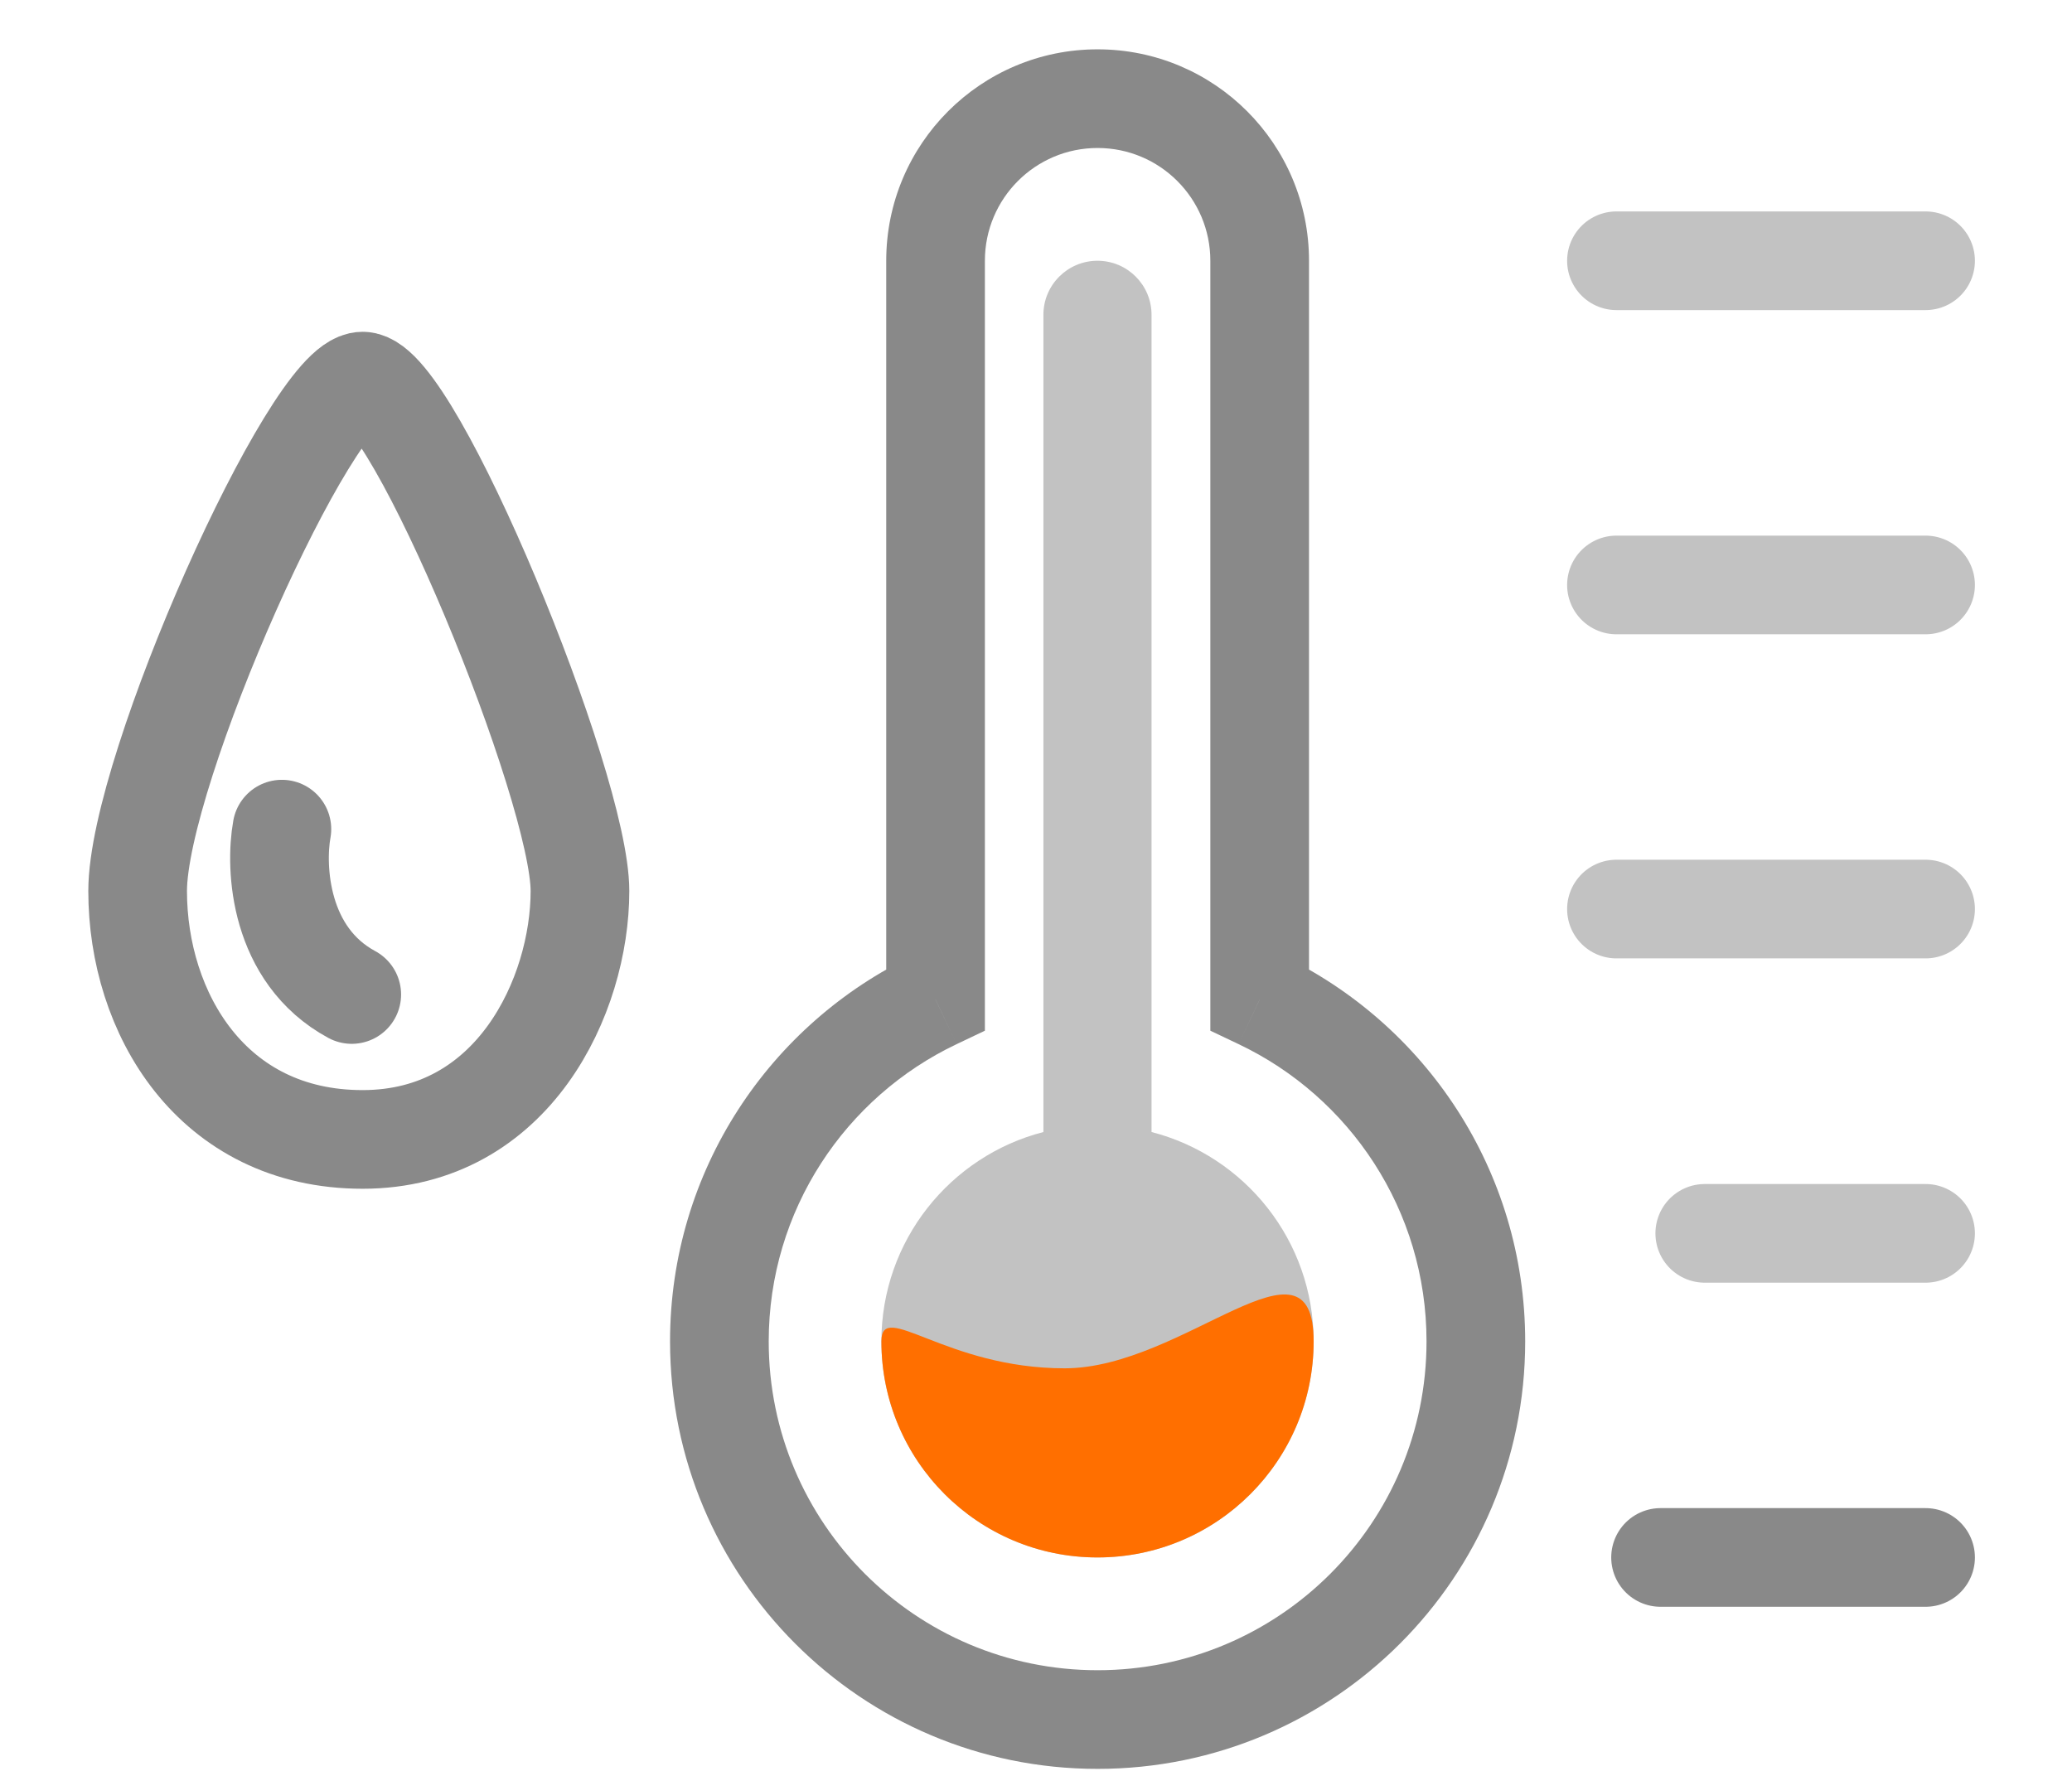
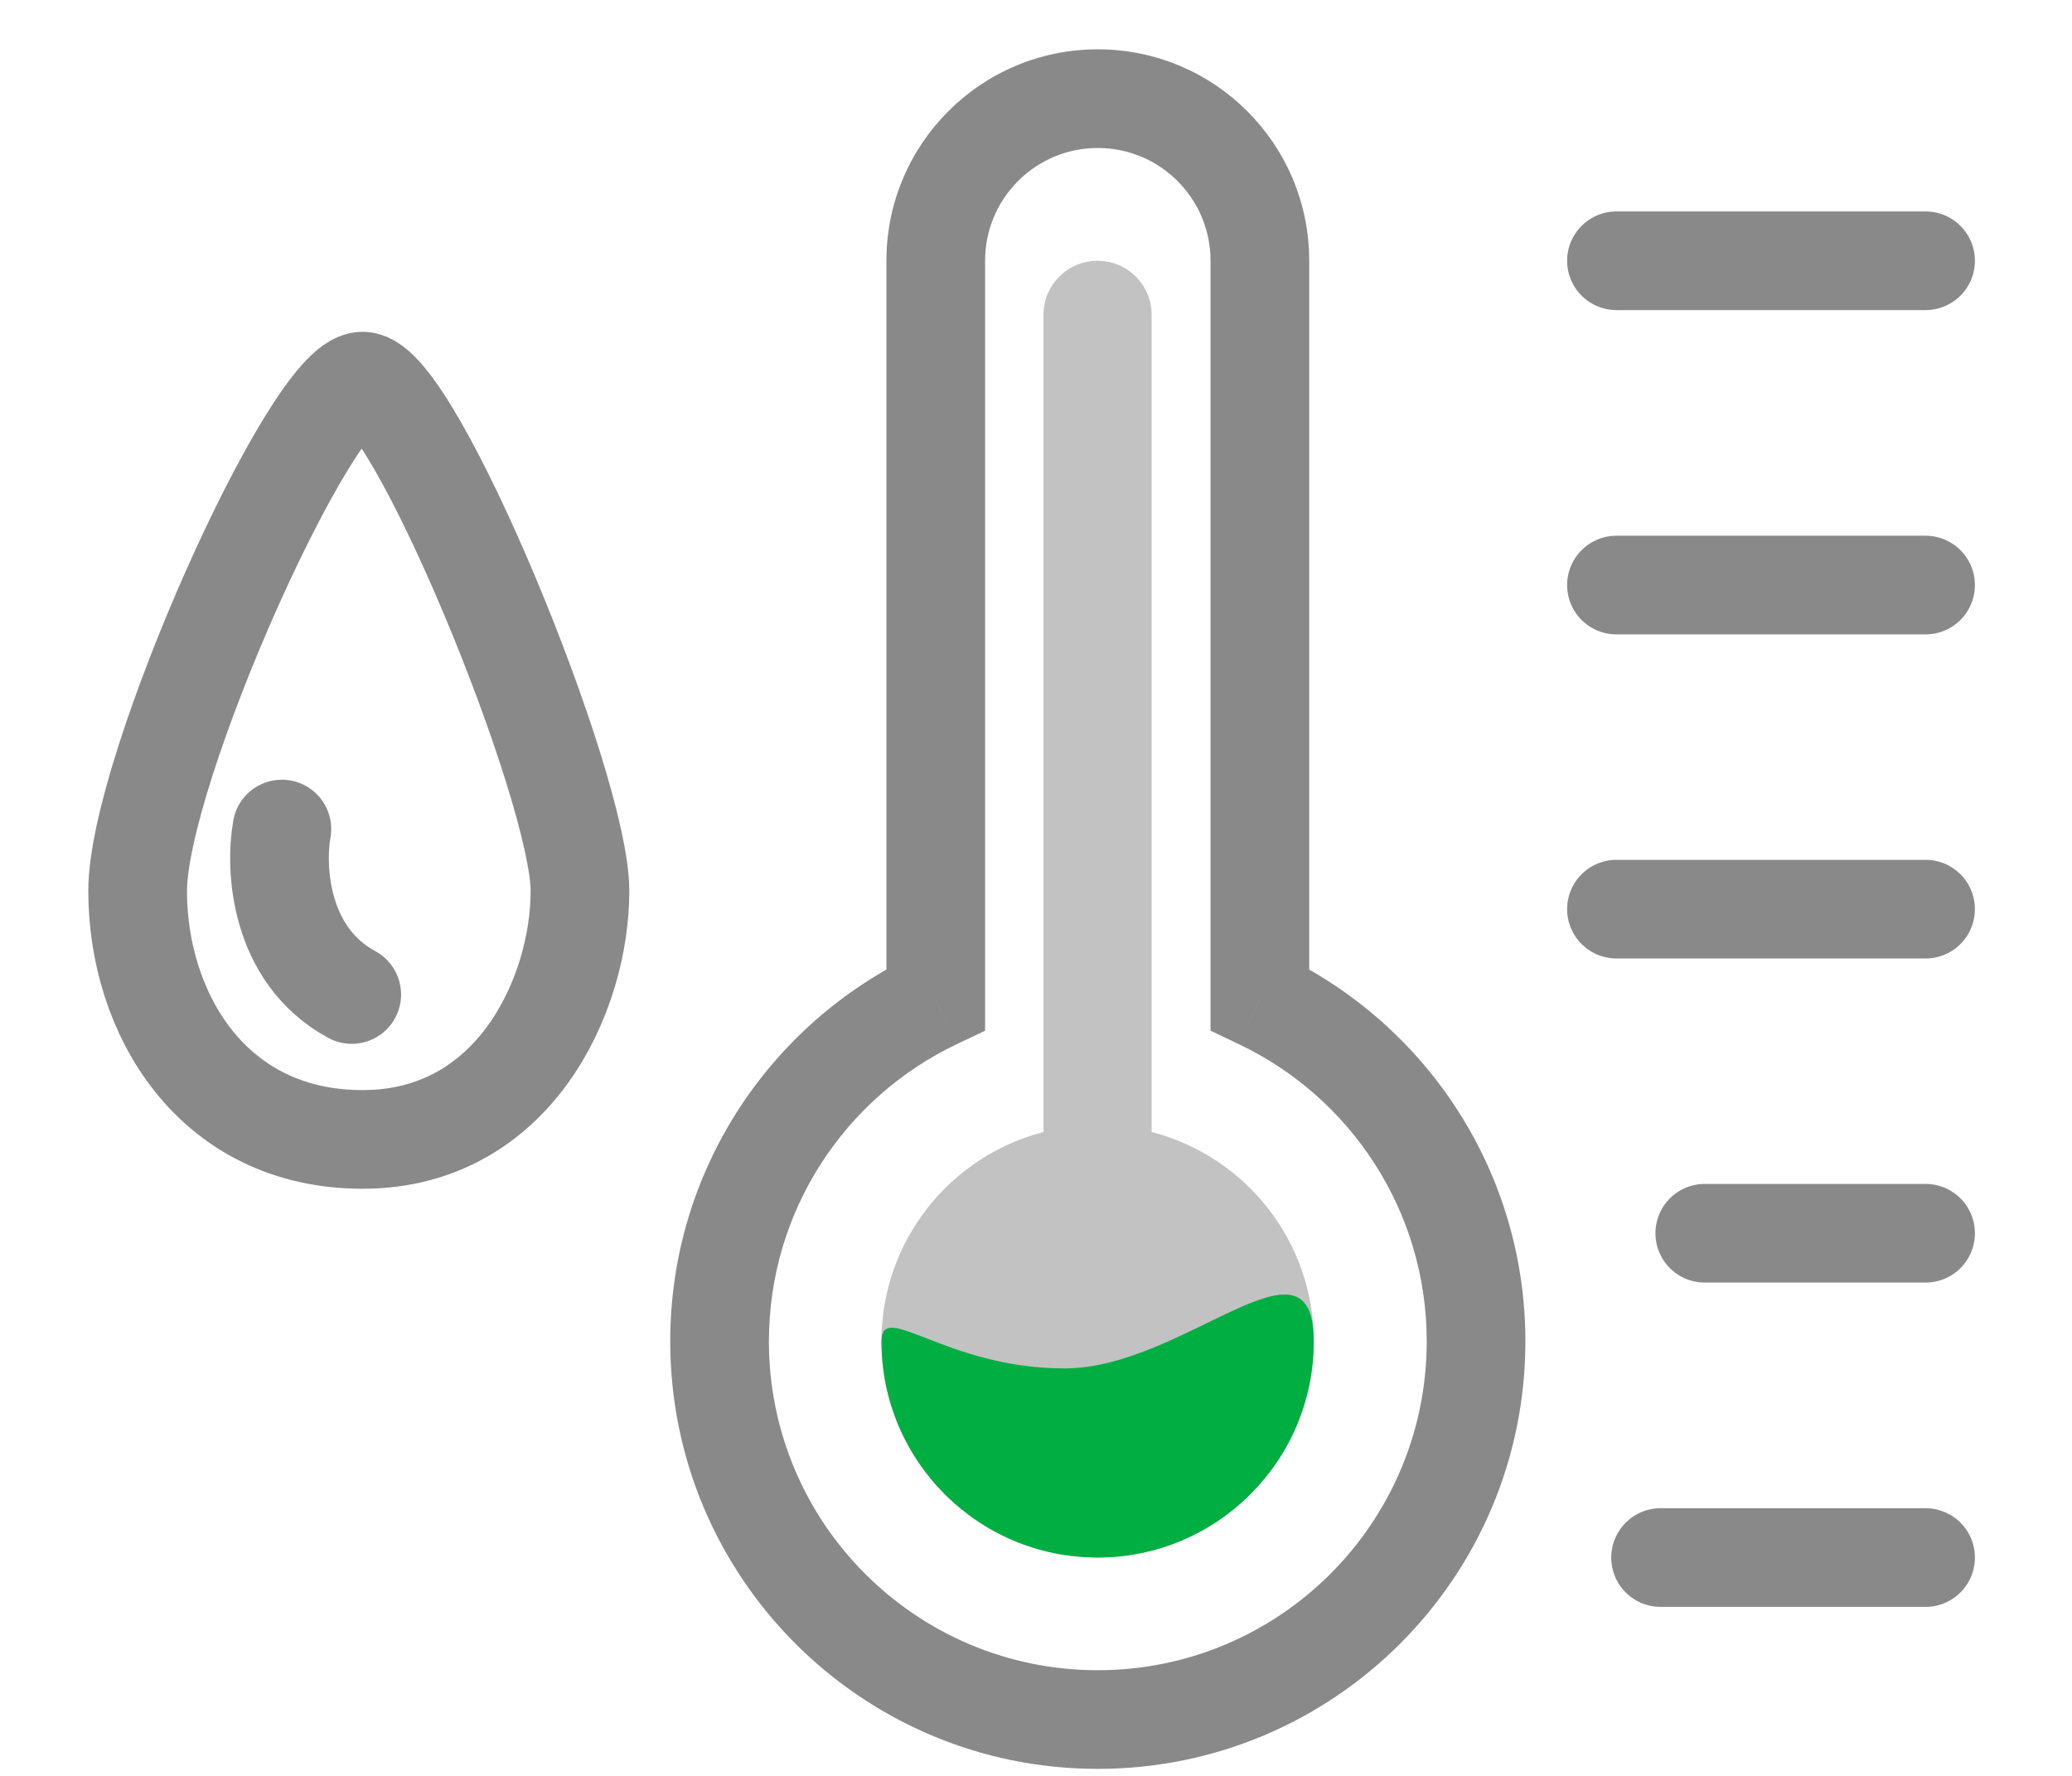
<svg xmlns="http://www.w3.org/2000/svg" width="21" height="18" viewBox="0 0 21 18" fill="none">
-   <path d="M9.482 10.131L9.696 10.583L9.982 10.447V10.131H9.482ZM12.767 10.131H12.267V10.447L12.553 10.583L12.767 10.131ZM9.982 2.643C9.982 2.012 10.493 1.5 11.124 1.5V0.5C9.941 0.5 8.982 1.459 8.982 2.643H9.982ZM9.982 10.131V2.643H8.982V10.131H9.982ZM7.791 13.596C7.791 12.267 8.569 11.118 9.696 10.583L9.267 9.679C7.804 10.374 6.791 11.866 6.791 13.596H7.791ZM11.124 16.929C9.283 16.929 7.791 15.437 7.791 13.596H6.791C6.791 15.989 8.731 17.929 11.124 17.929V16.929ZM14.458 13.596C14.458 15.437 12.966 16.929 11.124 16.929V17.929C13.518 17.929 15.458 15.989 15.458 13.596H14.458ZM12.553 10.583C13.68 11.118 14.458 12.267 14.458 13.596H15.458C15.458 11.866 14.445 10.374 12.982 9.679L12.553 10.583ZM12.267 2.643V10.131H13.267V2.643H12.267ZM11.124 1.5C11.756 1.5 12.267 2.012 12.267 2.643H13.267C13.267 1.459 12.308 0.5 11.124 0.5V1.5Z" fill="#898989" />
+   <path d="M9.484 10.131L9.698 10.583L9.984 10.447V10.131H9.484ZM12.769 10.131H12.269V10.447L12.555 10.583L12.769 10.131ZM9.984 2.643C9.984 2.012 10.495 1.5 11.126 1.5V0.5C9.943 0.5 8.984 1.459 8.984 2.643H9.984ZM9.984 10.131V2.643H8.984V10.131H9.984ZM7.793 13.596C7.793 12.267 8.571 11.118 9.698 10.583L9.269 9.679C7.806 10.374 6.793 11.866 6.793 13.596H7.793ZM11.126 16.929C9.285 16.929 7.793 15.437 7.793 13.596H6.793C6.793 15.989 8.733 17.929 11.126 17.929V16.929ZM14.46 13.596C14.46 15.437 12.967 16.929 11.126 16.929V17.929C13.52 17.929 15.46 15.989 15.46 13.596H14.46ZM12.555 10.583C13.682 11.118 14.46 12.267 14.46 13.596H15.46C15.46 11.866 14.447 10.374 12.984 9.679L12.555 10.583ZM12.269 2.643V10.131H13.269V2.643H12.269ZM11.126 1.5C11.758 1.5 12.269 2.012 12.269 2.643H13.269C13.269 1.459 12.31 0.5 11.126 0.5V1.5Z" fill="#898989" />
  <path d="M1.395 9.031C1.395 7.799 3.162 3.863 3.675 3.863C4.187 3.863 5.878 7.974 5.878 9.031C5.878 10.087 5.206 11.549 3.675 11.549C2.144 11.549 1.395 10.263 1.395 9.031Z" stroke="#898989" />
-   <path d="M2.857 8.404C2.786 8.796 2.829 9.682 3.565 10.08" stroke="#898989" stroke-linecap="round" />
-   <path fill-rule="evenodd" clip-rule="evenodd" d="M11.671 11.474C12.616 11.717 13.314 12.575 13.314 13.596C13.314 14.806 12.333 15.786 11.123 15.786C9.913 15.786 8.933 14.806 8.933 13.596C8.933 12.575 9.631 11.717 10.575 11.474L10.575 3.191C10.575 2.888 10.821 2.643 11.123 2.643C11.426 2.643 11.671 2.888 11.671 3.191L11.671 11.474Z" fill="#C2C2C2" />
-   <path d="M13.314 13.595C13.314 14.805 12.333 15.786 11.123 15.786C9.913 15.786 8.933 14.805 8.933 13.595C8.933 13.167 9.581 13.869 10.791 13.869C12.001 13.869 13.314 12.386 13.314 13.595Z" fill="#FF6F00" />
-   <path d="M19.516 15.786H16.83" stroke="#898989" stroke-linecap="round" />
-   <path d="M19.516 12.501H17.278" stroke="#C2C2C2" stroke-linecap="round" />
-   <path d="M19.516 9.214L16.383 9.214" stroke="#C2C2C2" stroke-linecap="round" />
-   <path d="M19.516 5.929L16.383 5.929" stroke="#C2C2C2" stroke-linecap="round" />
-   <path d="M19.516 2.643H16.383" stroke="#C2C2C2" stroke-linecap="round" />
+   <path d="M2.857 8.403C2.786 8.796 2.829 9.681 3.565 10.08" stroke="#898989" stroke-linecap="round" />
+   <path fill-rule="evenodd" clip-rule="evenodd" d="M11.672 11.474C12.617 11.717 13.315 12.575 13.315 13.595C13.315 14.805 12.334 15.786 11.124 15.786C9.914 15.786 8.934 14.805 8.934 13.595C8.934 12.575 9.632 11.717 10.576 11.474L10.576 3.19C10.576 2.888 10.822 2.643 11.124 2.643C11.427 2.643 11.672 2.888 11.672 3.19L11.672 11.474Z" fill="#C2C2C2" />
+   <path d="M13.315 13.596C13.315 14.806 12.334 15.787 11.124 15.787C9.914 15.787 8.934 14.806 8.934 13.596C8.934 13.168 9.582 13.87 10.792 13.87C12.002 13.87 13.315 12.386 13.315 13.596Z" fill="#00AE42" />
+   <path d="M19.516 15.787H16.83" stroke="#898989" stroke-linecap="round" />
+   <path d="M19.516 12.5H17.278" stroke="#898989" stroke-linecap="round" />
+   <path d="M19.516 9.215L16.383 9.215" stroke="#898989" stroke-linecap="round" />
+   <path d="M19.516 5.93L16.383 5.93" stroke="#898989" stroke-linecap="round" />
+   <path d="M19.516 2.643H16.383" stroke="#898989" stroke-linecap="round" />
</svg>
